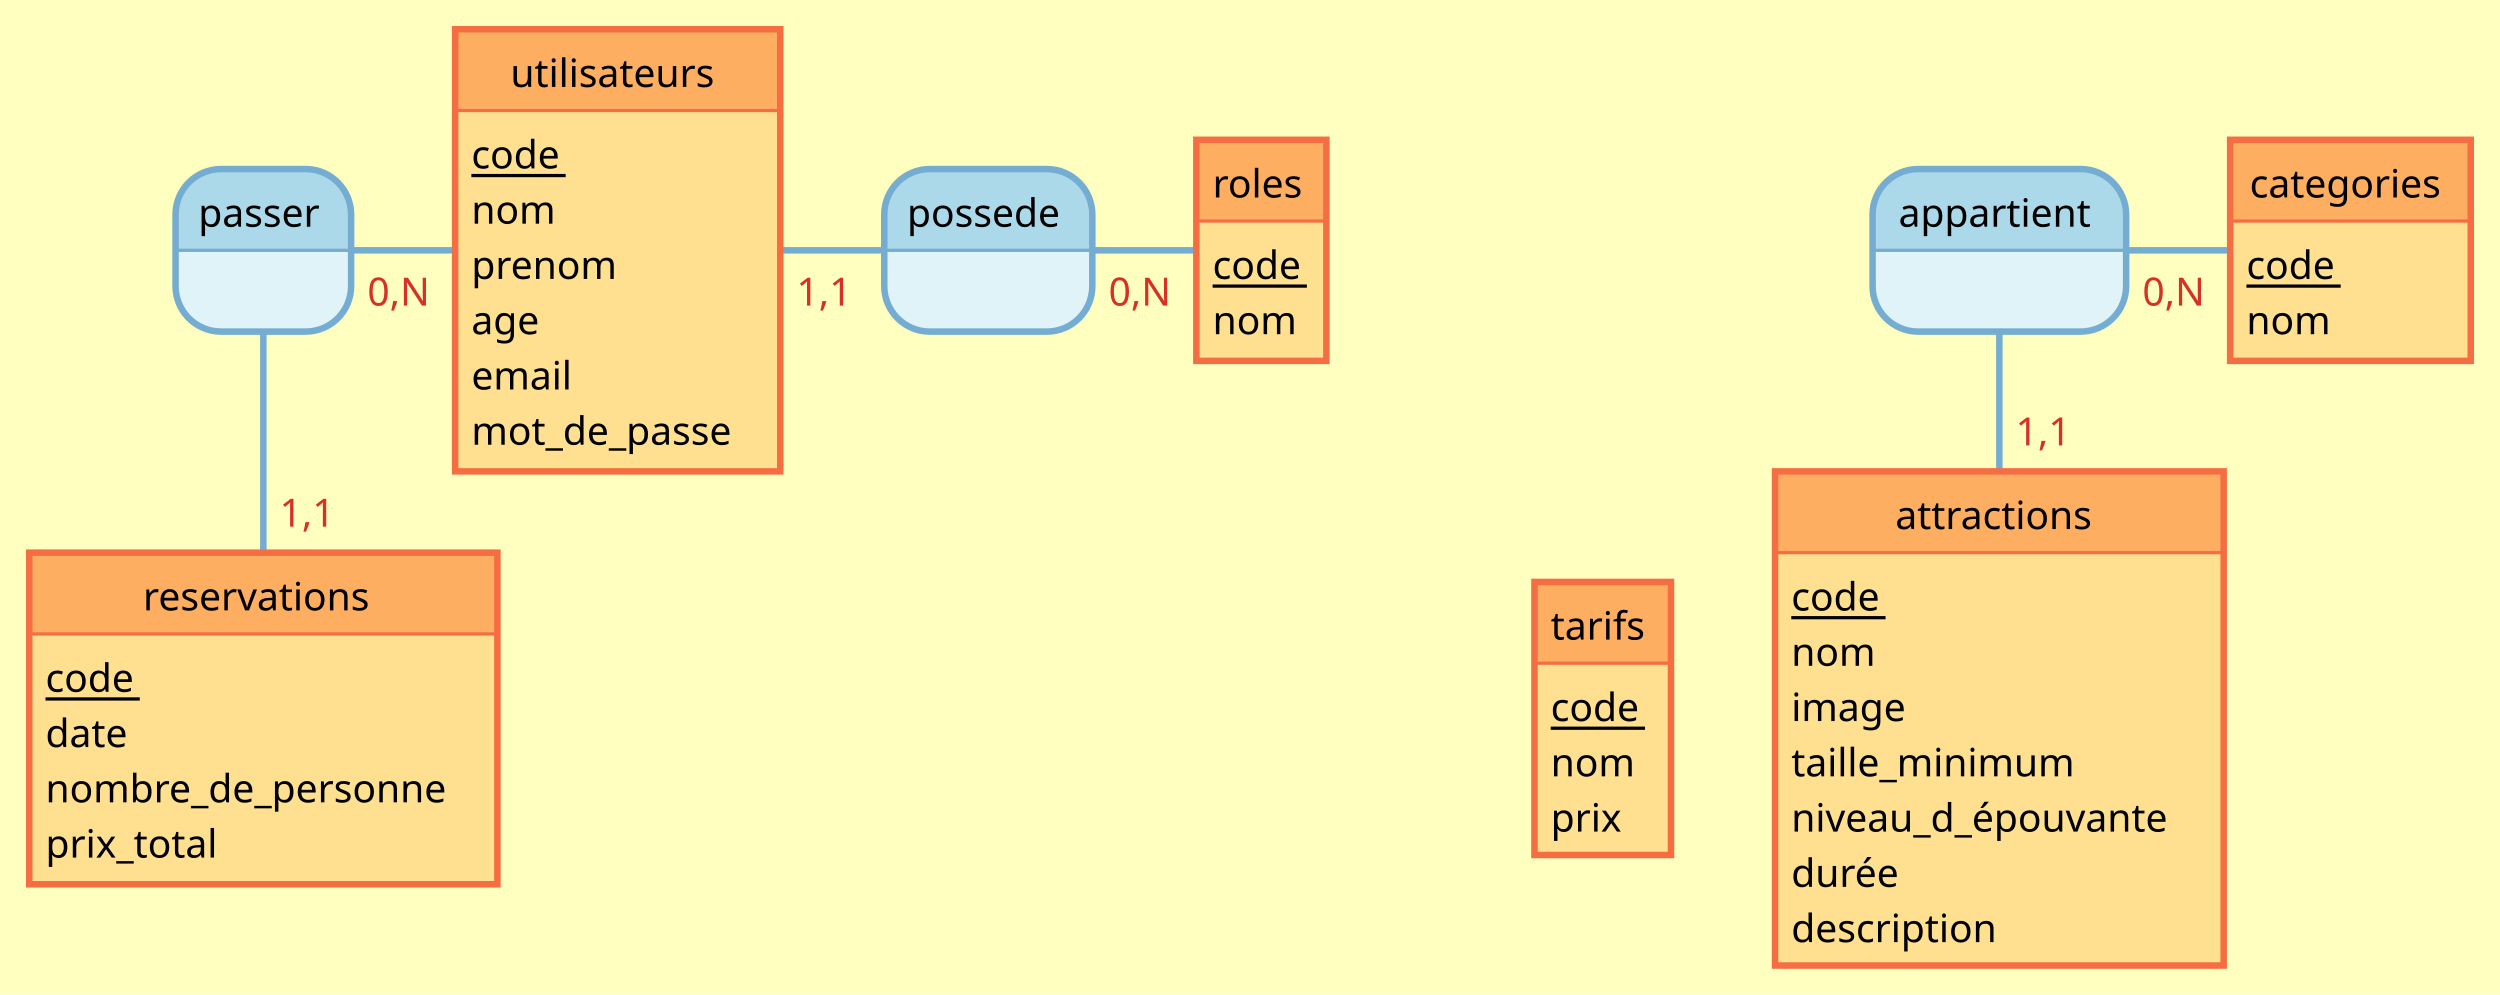
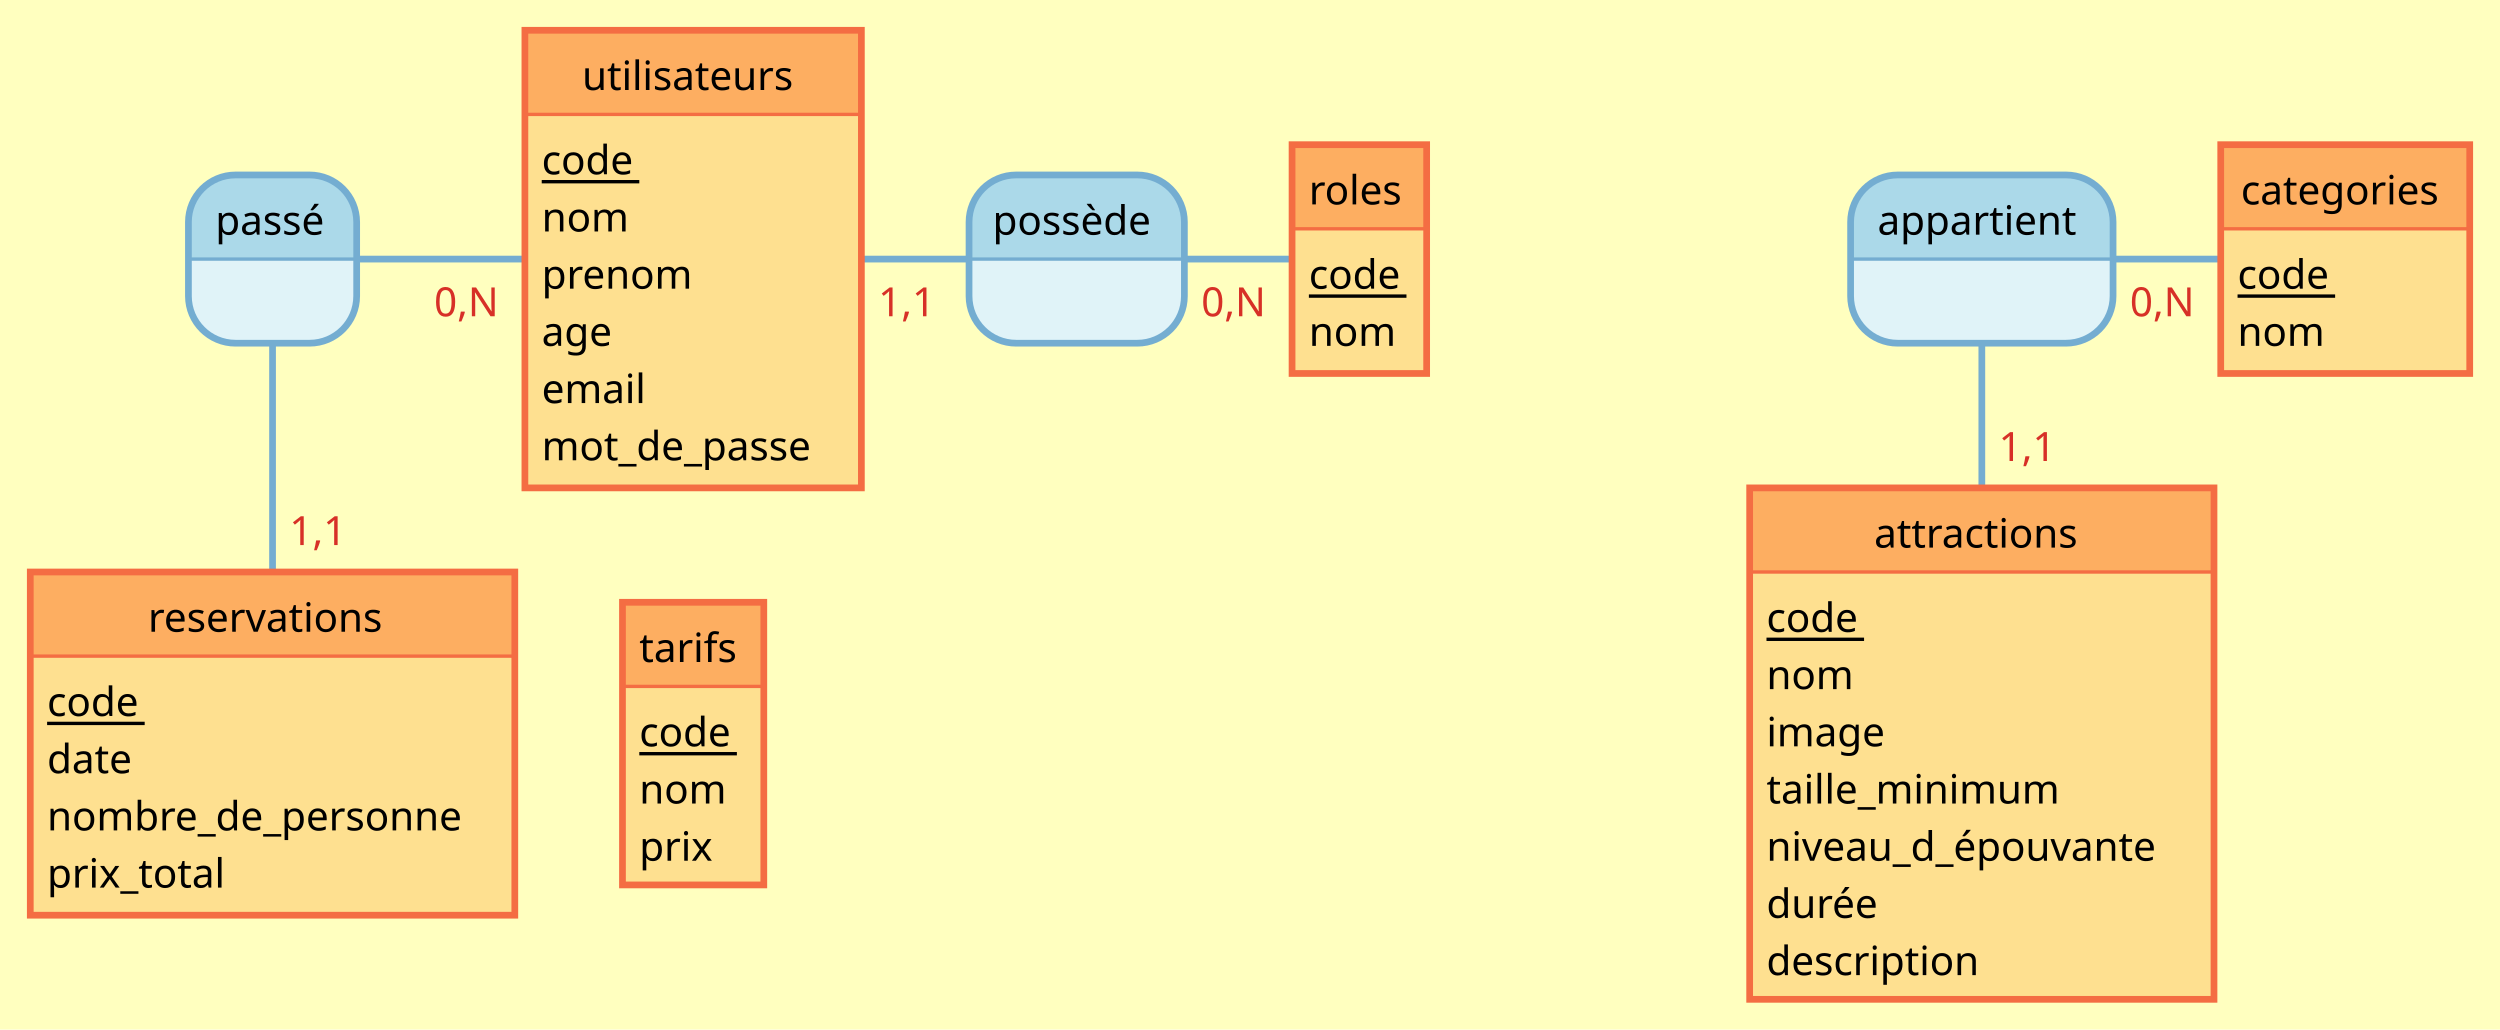
- <svg xmlns="http://www.w3.org/2000/svg" width="769" height="306" viewBox="0 0 769 306">
-   <rect x="0" y="0" width="769" height="306" fill="#ffffbf" stroke="none" stroke-width="0" />
+ <svg xmlns="http://www.w3.org/2000/svg" width="743" height="306" viewBox="0 0 743 306">
+   <rect x="0" y="0" width="743" height="306" fill="#ffffbf" stroke="none" stroke-width="0" />
  <g>
-     <line x1="190" y1="77" x2="81" y2="77" stroke="#74add1" stroke-width="2" />
+     <line x1="206" y1="77" x2="81" y2="77" stroke="#74add1" stroke-width="2" />
    <line x1="81" y1="221" x2="81" y2="77" stroke="#74add1" stroke-width="2" />
    <g>
-       <path d="M94 52 a14 14 90 0 1 14 14 V77 h-54 V66 a14 14 90 0 1 14 -14" fill="#abd9e9" stroke="#abd9e9" stroke-width="0" />
-       <path d="M108 77 v11 a14 14 90 0 1 -14 14 H68 a14 14 90 0 1 -14 -14 V77 H54" fill="#e0f3f8" stroke="#e0f3f8" stroke-width="0" />
-       <rect x="54" y="52" width="54" height="50" fill="none" rx="14" stroke="#74add1" stroke-width="2" />
-       <line x1="54" y1="77" x2="108" y2="77" stroke="#74add1" stroke-width="1" />
-       <text x="61" y="69.75" fill="#000000" font-family="Verdana" font-size="12">passer</text>
+       <path d="M92 52 a14 14 90 0 1 14 14 V77 h-50 V66 a14 14 90 0 1 14 -14" fill="#abd9e9" stroke="#abd9e9" stroke-width="0" />
+       <path d="M106 77 v11 a14 14 90 0 1 -14 14 H70 a14 14 90 0 1 -14 -14 V77 H50" fill="#e0f3f8" stroke="#e0f3f8" stroke-width="0" />
+       <rect x="56" y="52" width="50" height="50" fill="none" rx="14" stroke="#74add1" stroke-width="2" />
+       <line x1="56" y1="77" x2="106" y2="77" stroke="#74add1" stroke-width="1" />
+       <text x="64" y="69.75" fill="#000000" font-family="Verdana" font-size="12">passé</text>
    </g>
-     <text x="113" y="94" fill="#d73027" font-family="Verdana" font-size="12">0,N</text>
+     <text x="129" y="94" fill="#d73027" font-family="Verdana" font-size="12">0,N</text>
    <text x="86" y="162" fill="#d73027" font-family="Verdana" font-size="12">1,1</text>
  </g>
  <g>
-     <line x1="190" y1="77" x2="304" y2="77" stroke="#74add1" stroke-width="2" />
-     <line x1="388" y1="77" x2="304" y2="77" stroke="#74add1" stroke-width="2" />
+     <line x1="206" y1="77" x2="320" y2="77" stroke="#74add1" stroke-width="2" />
+     <line x1="404" y1="77" x2="320" y2="77" stroke="#74add1" stroke-width="2" />
    <g>
-       <path d="M322 52 a14 14 90 0 1 14 14 V77 h-64 V66 a14 14 90 0 1 14 -14" fill="#abd9e9" stroke="#abd9e9" stroke-width="0" />
-       <path d="M336 77 v11 a14 14 90 0 1 -14 14 H286 a14 14 90 0 1 -14 -14 V77 H64" fill="#e0f3f8" stroke="#e0f3f8" stroke-width="0" />
-       <rect x="272" y="52" width="64" height="50" fill="none" rx="14" stroke="#74add1" stroke-width="2" />
-       <line x1="272" y1="77" x2="336" y2="77" stroke="#74add1" stroke-width="1" />
-       <text x="279" y="69.75" fill="#000000" font-family="Verdana" font-size="12">possede</text>
+       <path d="M338 52 a14 14 90 0 1 14 14 V77 h-64 V66 a14 14 90 0 1 14 -14" fill="#abd9e9" stroke="#abd9e9" stroke-width="0" />
+       <path d="M352 77 v11 a14 14 90 0 1 -14 14 H302 a14 14 90 0 1 -14 -14 V77 H64" fill="#e0f3f8" stroke="#e0f3f8" stroke-width="0" />
+       <rect x="288" y="52" width="64" height="50" fill="none" rx="14" stroke="#74add1" stroke-width="2" />
+       <line x1="288" y1="77" x2="352" y2="77" stroke="#74add1" stroke-width="1" />
+       <text x="295" y="69.75" fill="#000000" font-family="Verdana" font-size="12">possède</text>
    </g>
-     <text x="245" y="94" fill="#d73027" font-family="Verdana" font-size="12">1,1</text>
-     <text x="341" y="94" fill="#d73027" font-family="Verdana" font-size="12">0,N</text>
+     <text x="261" y="94" fill="#d73027" font-family="Verdana" font-size="12">1,1</text>
+     <text x="357" y="94" fill="#d73027" font-family="Verdana" font-size="12">0,N</text>
  </g>
  <g>
-     <line x1="615" y1="221" x2="615" y2="77" stroke="#74add1" stroke-width="2" />
-     <line x1="723" y1="77" x2="615" y2="77" stroke="#74add1" stroke-width="2" />
+     <line x1="589" y1="221" x2="589" y2="77" stroke="#74add1" stroke-width="2" />
+     <line x1="697" y1="77" x2="589" y2="77" stroke="#74add1" stroke-width="2" />
    <g>
-       <path d="M640 52 a14 14 90 0 1 14 14 V77 h-78 V66 a14 14 90 0 1 14 -14" fill="#abd9e9" stroke="#abd9e9" stroke-width="0" />
-       <path d="M654 77 v11 a14 14 90 0 1 -14 14 H590 a14 14 90 0 1 -14 -14 V77 H78" fill="#e0f3f8" stroke="#e0f3f8" stroke-width="0" />
-       <rect x="576" y="52" width="78" height="50" fill="none" rx="14" stroke="#74add1" stroke-width="2" />
-       <line x1="576" y1="77" x2="654" y2="77" stroke="#74add1" stroke-width="1" />
-       <text x="584" y="69.75" fill="#000000" font-family="Verdana" font-size="12">appartient</text>
+       <path d="M614 52 a14 14 90 0 1 14 14 V77 h-78 V66 a14 14 90 0 1 14 -14" fill="#abd9e9" stroke="#abd9e9" stroke-width="0" />
+       <path d="M628 77 v11 a14 14 90 0 1 -14 14 H564 a14 14 90 0 1 -14 -14 V77 H78" fill="#e0f3f8" stroke="#e0f3f8" stroke-width="0" />
+       <rect x="550" y="52" width="78" height="50" fill="none" rx="14" stroke="#74add1" stroke-width="2" />
+       <line x1="550" y1="77" x2="628" y2="77" stroke="#74add1" stroke-width="1" />
+       <text x="558" y="69.75" fill="#000000" font-family="Verdana" font-size="12">appartient</text>
    </g>
-     <text x="620" y="137" fill="#d73027" font-family="Verdana" font-size="12">1,1</text>
-     <text x="659" y="94" fill="#d73027" font-family="Verdana" font-size="12">0,N</text>
+     <text x="594" y="137" fill="#d73027" font-family="Verdana" font-size="12">1,1</text>
+     <text x="633" y="94" fill="#d73027" font-family="Verdana" font-size="12">0,N</text>
  </g>
  <g>
    <g>
-       <rect x="140" y="9" width="100" height="25" fill="#fdae61" stroke="none" stroke-width="0" opacity="1" />
-       <rect x="140" y="34" width="100" height="111" fill="#fee090" stroke="none" stroke-width="0" opacity="1" />
-       <rect x="140" y="9" width="100" height="136" fill="none" stroke="#f46d43" stroke-width="2" opacity="1" />
-       <line x1="140" y1="34" x2="240" y2="34" stroke="#f46d43" stroke-width="1" />
+       <rect x="156" y="9" width="100" height="25" fill="#fdae61" stroke="none" stroke-width="0" opacity="1" />
+       <rect x="156" y="34" width="100" height="111" fill="#fee090" stroke="none" stroke-width="0" opacity="1" />
+       <rect x="156" y="9" width="100" height="136" fill="none" stroke="#f46d43" stroke-width="2" opacity="1" />
+       <line x1="156" y1="34" x2="256" y2="34" stroke="#f46d43" stroke-width="1" />
    </g>
-     <text x="157" y="26.75" fill="#000000" font-family="Verdana" font-size="12">utilisateurs</text>
-     <text x="145" y="51.8" fill="#000000" font-family="Verdana" font-size="12">code</text>
-     <line x1="145" y1="54" x2="174" y2="54" stroke="#000000" stroke-width="1" />
-     <text x="145" y="68.8" fill="#000000" font-family="Verdana" font-size="12">nom</text>
-     <text x="145" y="85.8" fill="#000000" font-family="Verdana" font-size="12">prenom</text>
-     <text x="145" y="102.8" fill="#000000" font-family="Verdana" font-size="12">age</text>
-     <text x="145" y="119.8" fill="#000000" font-family="Verdana" font-size="12">email</text>
-     <text x="145" y="136.8" fill="#000000" font-family="Verdana" font-size="12">mot_de_passe</text>
+     <text x="173" y="26.75" fill="#000000" font-family="Verdana" font-size="12">utilisateurs</text>
+     <text x="161" y="51.8" fill="#000000" font-family="Verdana" font-size="12">code</text>
+     <line x1="161" y1="54" x2="190" y2="54" stroke="#000000" stroke-width="1" />
+     <text x="161" y="68.8" fill="#000000" font-family="Verdana" font-size="12">nom</text>
+     <text x="161" y="85.8" fill="#000000" font-family="Verdana" font-size="12">prenom</text>
+     <text x="161" y="102.8" fill="#000000" font-family="Verdana" font-size="12">age</text>
+     <text x="161" y="119.8" fill="#000000" font-family="Verdana" font-size="12">email</text>
+     <text x="161" y="136.8" fill="#000000" font-family="Verdana" font-size="12">mot_de_passe</text>
  </g>
  <g>
    <g>
-       <rect x="368" y="43" width="40" height="25" fill="#fdae61" stroke="none" stroke-width="0" opacity="1" />
-       <rect x="368" y="68" width="40" height="43" fill="#fee090" stroke="none" stroke-width="0" opacity="1" />
-       <rect x="368" y="43" width="40" height="68" fill="none" stroke="#f46d43" stroke-width="2" opacity="1" />
-       <line x1="368" y1="68" x2="408" y2="68" stroke="#f46d43" stroke-width="1" />
+       <rect x="384" y="43" width="40" height="25" fill="#fdae61" stroke="none" stroke-width="0" opacity="1" />
+       <rect x="384" y="68" width="40" height="43" fill="#fee090" stroke="none" stroke-width="0" opacity="1" />
+       <rect x="384" y="43" width="40" height="68" fill="none" stroke="#f46d43" stroke-width="2" opacity="1" />
+       <line x1="384" y1="68" x2="424" y2="68" stroke="#f46d43" stroke-width="1" />
    </g>
-     <text x="373" y="60.75" fill="#000000" font-family="Verdana" font-size="12">roles</text>
-     <text x="373" y="85.8" fill="#000000" font-family="Verdana" font-size="12">code</text>
-     <line x1="373" y1="88" x2="402" y2="88" stroke="#000000" stroke-width="1" />
-     <text x="373" y="102.8" fill="#000000" font-family="Verdana" font-size="12">nom</text>
+     <text x="389" y="60.75" fill="#000000" font-family="Verdana" font-size="12">roles</text>
+     <text x="389" y="85.8" fill="#000000" font-family="Verdana" font-size="12">code</text>
+     <line x1="389" y1="88" x2="418" y2="88" stroke="#000000" stroke-width="1" />
+     <text x="389" y="102.8" fill="#000000" font-family="Verdana" font-size="12">nom</text>
  </g>
  <g>
    <g>
-       <rect x="686" y="43" width="74" height="25" fill="#fdae61" stroke="none" stroke-width="0" opacity="1" />
-       <rect x="686" y="68" width="74" height="43" fill="#fee090" stroke="none" stroke-width="0" opacity="1" />
-       <rect x="686" y="43" width="74" height="68" fill="none" stroke="#f46d43" stroke-width="2" opacity="1" />
-       <line x1="686" y1="68" x2="760" y2="68" stroke="#f46d43" stroke-width="1" />
+       <rect x="660" y="43" width="74" height="25" fill="#fdae61" stroke="none" stroke-width="0" opacity="1" />
+       <rect x="660" y="68" width="74" height="43" fill="#fee090" stroke="none" stroke-width="0" opacity="1" />
+       <rect x="660" y="43" width="74" height="68" fill="none" stroke="#f46d43" stroke-width="2" opacity="1" />
+       <line x1="660" y1="68" x2="734" y2="68" stroke="#f46d43" stroke-width="1" />
    </g>
-     <text x="692" y="60.75" fill="#000000" font-family="Verdana" font-size="12">categories</text>
-     <text x="691" y="85.8" fill="#000000" font-family="Verdana" font-size="12">code</text>
-     <line x1="691" y1="88" x2="720" y2="88" stroke="#000000" stroke-width="1" />
-     <text x="691" y="102.8" fill="#000000" font-family="Verdana" font-size="12">nom</text>
+     <text x="666" y="60.75" fill="#000000" font-family="Verdana" font-size="12">categories</text>
+     <text x="665" y="85.8" fill="#000000" font-family="Verdana" font-size="12">code</text>
+     <line x1="665" y1="88" x2="694" y2="88" stroke="#000000" stroke-width="1" />
+     <text x="665" y="102.8" fill="#000000" font-family="Verdana" font-size="12">nom</text>
  </g>
  <g>
    <g>
      <rect x="9" y="170" width="144" height="25" fill="#fdae61" stroke="none" stroke-width="0" opacity="1" />
      <rect x="9" y="195" width="144" height="77" fill="#fee090" stroke="none" stroke-width="0" opacity="1" />
      <rect x="9" y="170" width="144" height="102" fill="none" stroke="#f46d43" stroke-width="2" opacity="1" />
      <line x1="9" y1="195" x2="153" y2="195" stroke="#f46d43" stroke-width="1" />
    </g>
    <text x="44" y="187.75" fill="#000000" font-family="Verdana" font-size="12">reservations</text>
    <text x="14" y="212.8" fill="#000000" font-family="Verdana" font-size="12">code</text>
    <line x1="14" y1="215" x2="43" y2="215" stroke="#000000" stroke-width="1" />
    <text x="14" y="229.8" fill="#000000" font-family="Verdana" font-size="12">date</text>
    <text x="14" y="246.8" fill="#000000" font-family="Verdana" font-size="12">nombre_de_personne</text>
    <text x="14" y="263.8" fill="#000000" font-family="Verdana" font-size="12">prix_total</text>
  </g>
  <g>
    <g>
-       <rect x="472" y="179" width="42" height="25" fill="#fdae61" stroke="none" stroke-width="0" opacity="1" />
-       <rect x="472" y="204" width="42" height="59" fill="#fee090" stroke="none" stroke-width="0" opacity="1" />
-       <rect x="472" y="179" width="42" height="84" fill="none" stroke="#f46d43" stroke-width="2" opacity="1" />
-       <line x1="472" y1="204" x2="514" y2="204" stroke="#f46d43" stroke-width="1" />
+       <rect x="185" y="179" width="42" height="25" fill="#fdae61" stroke="none" stroke-width="0" opacity="1" />
+       <rect x="185" y="204" width="42" height="59" fill="#fee090" stroke="none" stroke-width="0" opacity="1" />
+       <rect x="185" y="179" width="42" height="84" fill="none" stroke="#f46d43" stroke-width="2" opacity="1" />
+       <line x1="185" y1="204" x2="227" y2="204" stroke="#f46d43" stroke-width="1" />
    </g>
-     <text x="477" y="196.75" fill="#000000" font-family="Verdana" font-size="12">tarifs</text>
-     <text x="477" y="221.8" fill="#000000" font-family="Verdana" font-size="12">code</text>
-     <line x1="477" y1="224" x2="506" y2="224" stroke="#000000" stroke-width="1" />
-     <text x="477" y="238.8" fill="#000000" font-family="Verdana" font-size="12">nom</text>
-     <text x="477" y="255.8" fill="#000000" font-family="Verdana" font-size="12">prix</text>
+     <text x="190" y="196.75" fill="#000000" font-family="Verdana" font-size="12">tarifs</text>
+     <text x="190" y="221.8" fill="#000000" font-family="Verdana" font-size="12">code</text>
+     <line x1="190" y1="224" x2="219" y2="224" stroke="#000000" stroke-width="1" />
+     <text x="190" y="238.8" fill="#000000" font-family="Verdana" font-size="12">nom</text>
+     <text x="190" y="255.8" fill="#000000" font-family="Verdana" font-size="12">prix</text>
  </g>
  <g>
    <g>
-       <rect x="546" y="145" width="138" height="25" fill="#fdae61" stroke="none" stroke-width="0" opacity="1" />
-       <rect x="546" y="170" width="138" height="127" fill="#fee090" stroke="none" stroke-width="0" opacity="1" />
-       <rect x="546" y="145" width="138" height="152" fill="none" stroke="#f46d43" stroke-width="2" opacity="1" />
-       <line x1="546" y1="170" x2="684" y2="170" stroke="#f46d43" stroke-width="1" />
+       <rect x="520" y="145" width="138" height="25" fill="#fdae61" stroke="none" stroke-width="0" opacity="1" />
+       <rect x="520" y="170" width="138" height="127" fill="#fee090" stroke="none" stroke-width="0" opacity="1" />
+       <rect x="520" y="145" width="138" height="152" fill="none" stroke="#f46d43" stroke-width="2" opacity="1" />
+       <line x1="520" y1="170" x2="658" y2="170" stroke="#f46d43" stroke-width="1" />
    </g>
-     <text x="583" y="162.75" fill="#000000" font-family="Verdana" font-size="12">attractions</text>
-     <text x="551" y="187.8" fill="#000000" font-family="Verdana" font-size="12">code</text>
-     <line x1="551" y1="190" x2="580" y2="190" stroke="#000000" stroke-width="1" />
-     <text x="551" y="204.8" fill="#000000" font-family="Verdana" font-size="12">nom</text>
-     <text x="551" y="221.8" fill="#000000" font-family="Verdana" font-size="12">image</text>
-     <text x="551" y="238.8" fill="#000000" font-family="Verdana" font-size="12">taille_minimum</text>
-     <text x="551" y="255.8" fill="#000000" font-family="Verdana" font-size="12">niveau_d_épouvante</text>
-     <text x="551" y="272.8" fill="#000000" font-family="Verdana" font-size="12">durée</text>
-     <text x="551" y="289.8" fill="#000000" font-family="Verdana" font-size="12">description</text>
+     <text x="557" y="162.75" fill="#000000" font-family="Verdana" font-size="12">attractions</text>
+     <text x="525" y="187.8" fill="#000000" font-family="Verdana" font-size="12">code</text>
+     <line x1="525" y1="190" x2="554" y2="190" stroke="#000000" stroke-width="1" />
+     <text x="525" y="204.8" fill="#000000" font-family="Verdana" font-size="12">nom</text>
+     <text x="525" y="221.8" fill="#000000" font-family="Verdana" font-size="12">image</text>
+     <text x="525" y="238.8" fill="#000000" font-family="Verdana" font-size="12">taille_minimum</text>
+     <text x="525" y="255.8" fill="#000000" font-family="Verdana" font-size="12">niveau_d_épouvante</text>
+     <text x="525" y="272.8" fill="#000000" font-family="Verdana" font-size="12">durée</text>
+     <text x="525" y="289.8" fill="#000000" font-family="Verdana" font-size="12">description</text>
  </g>
</svg>
